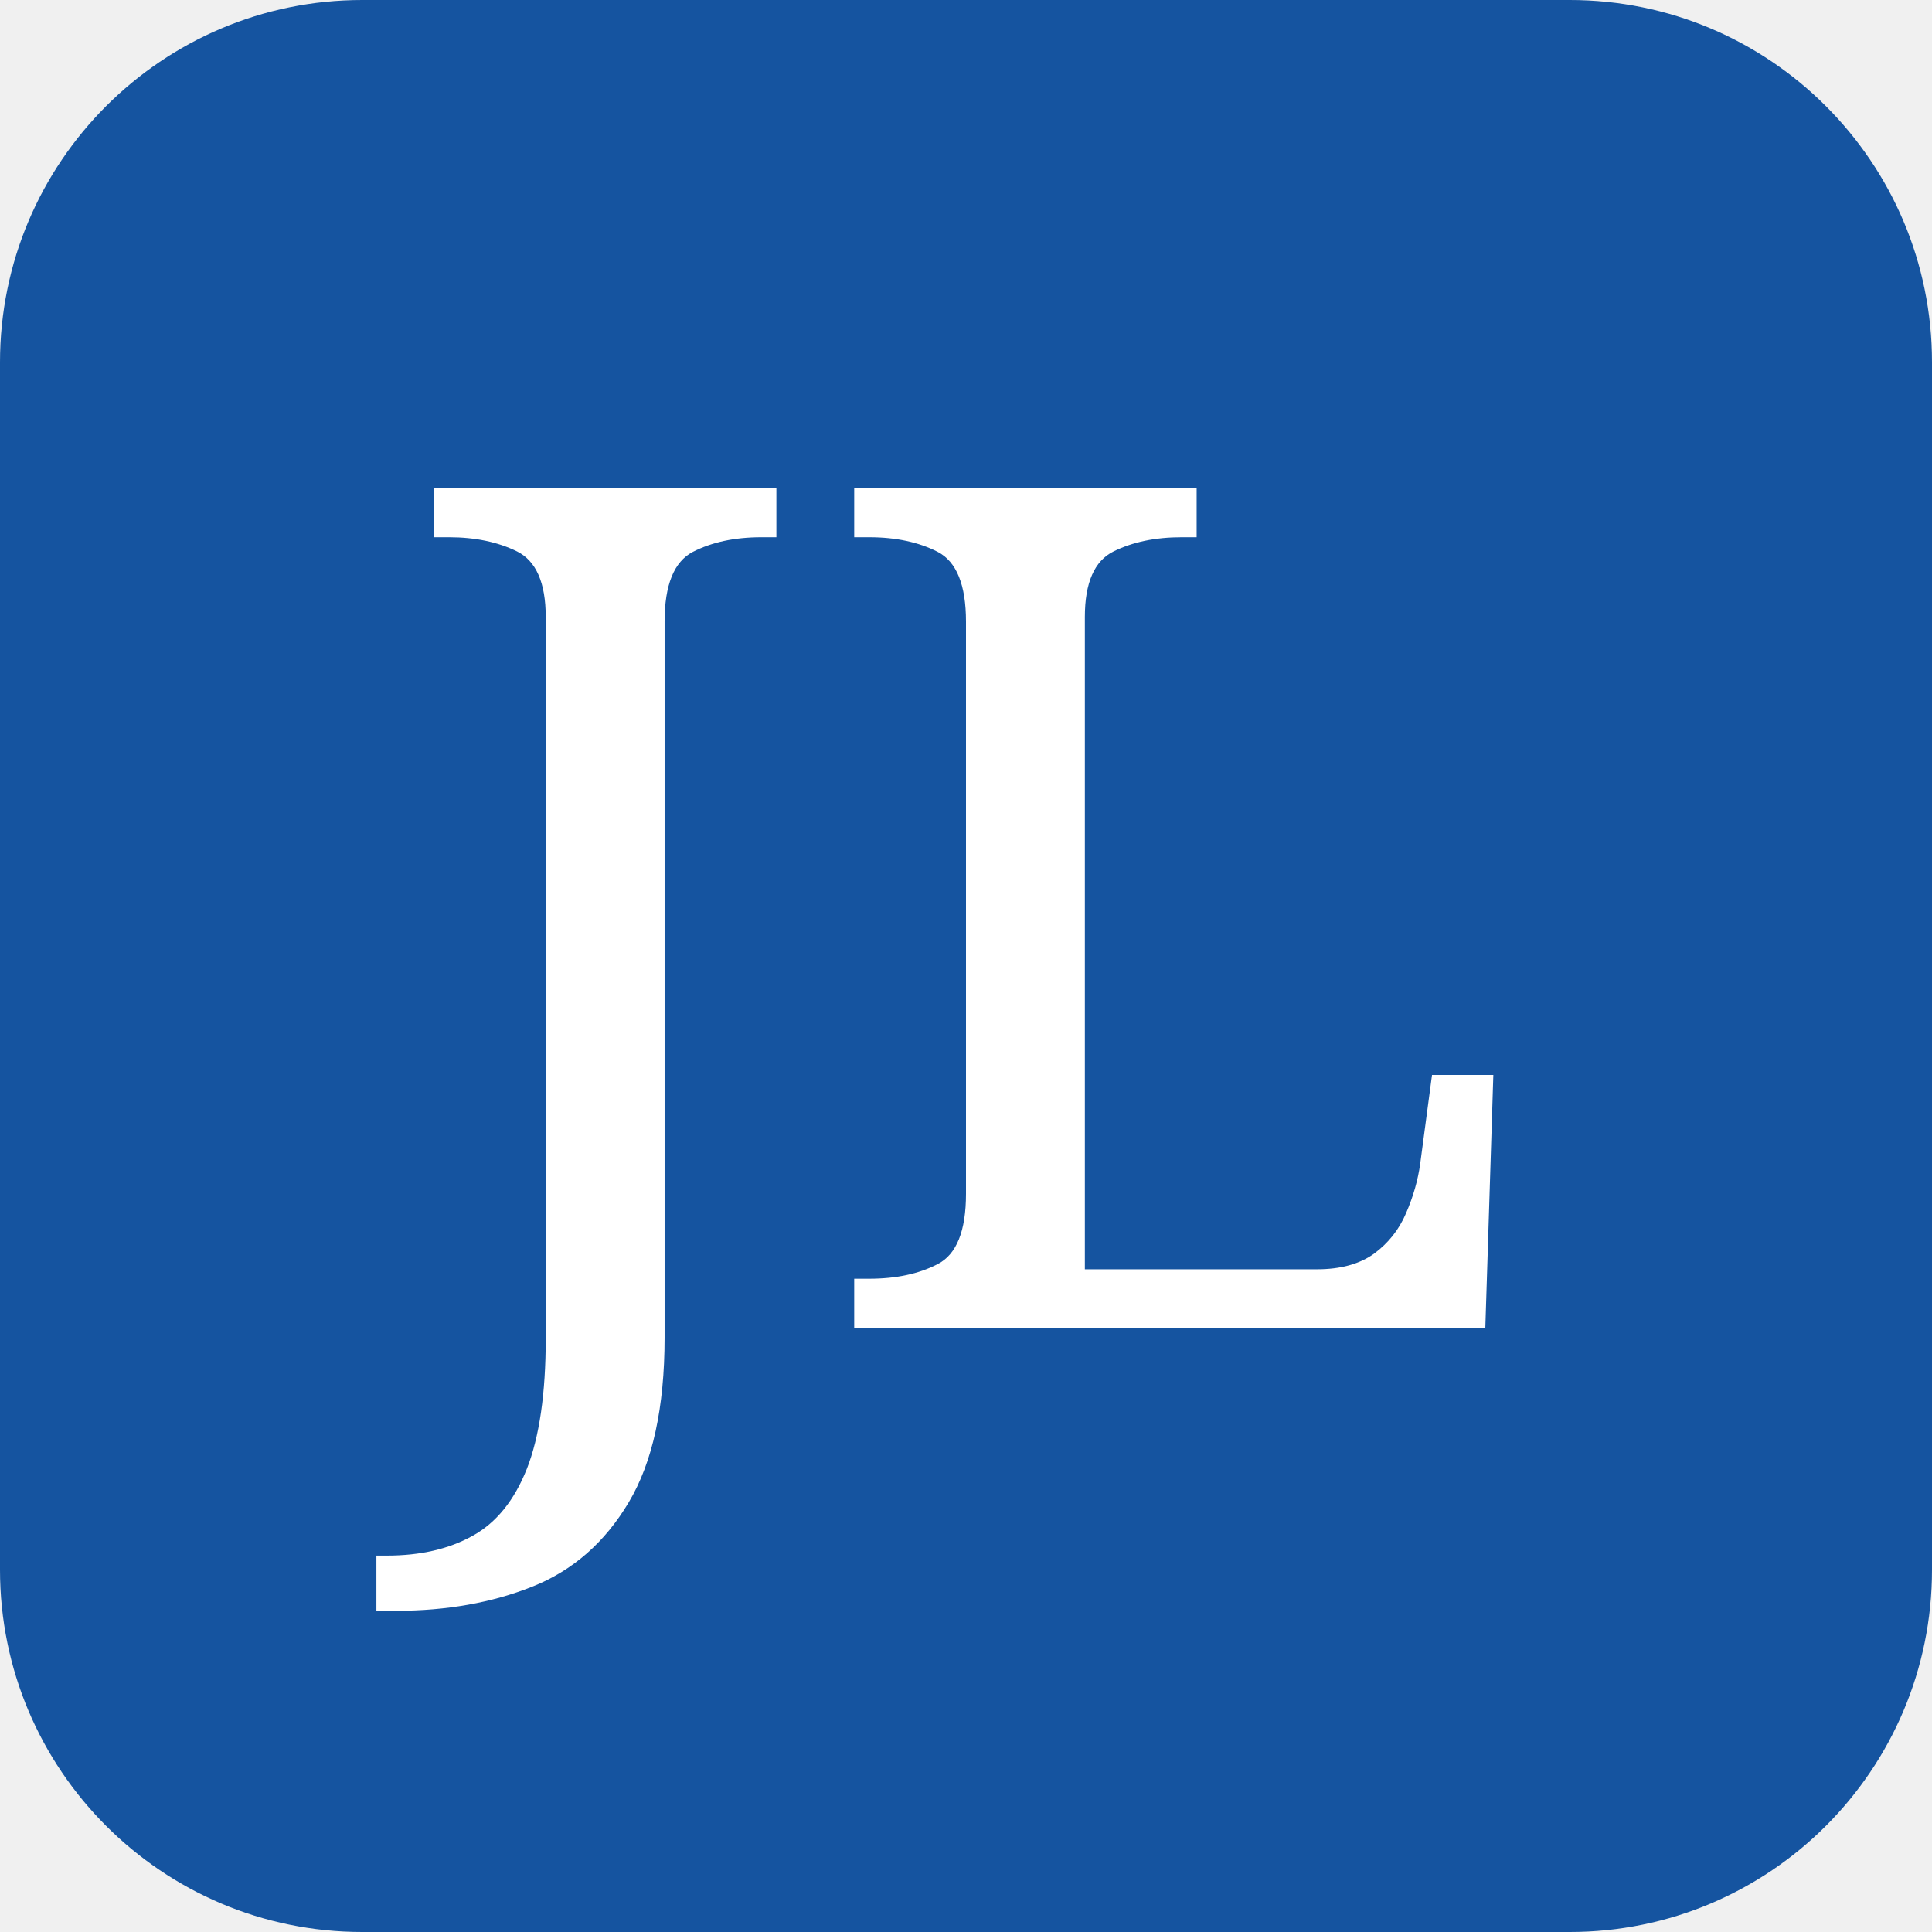
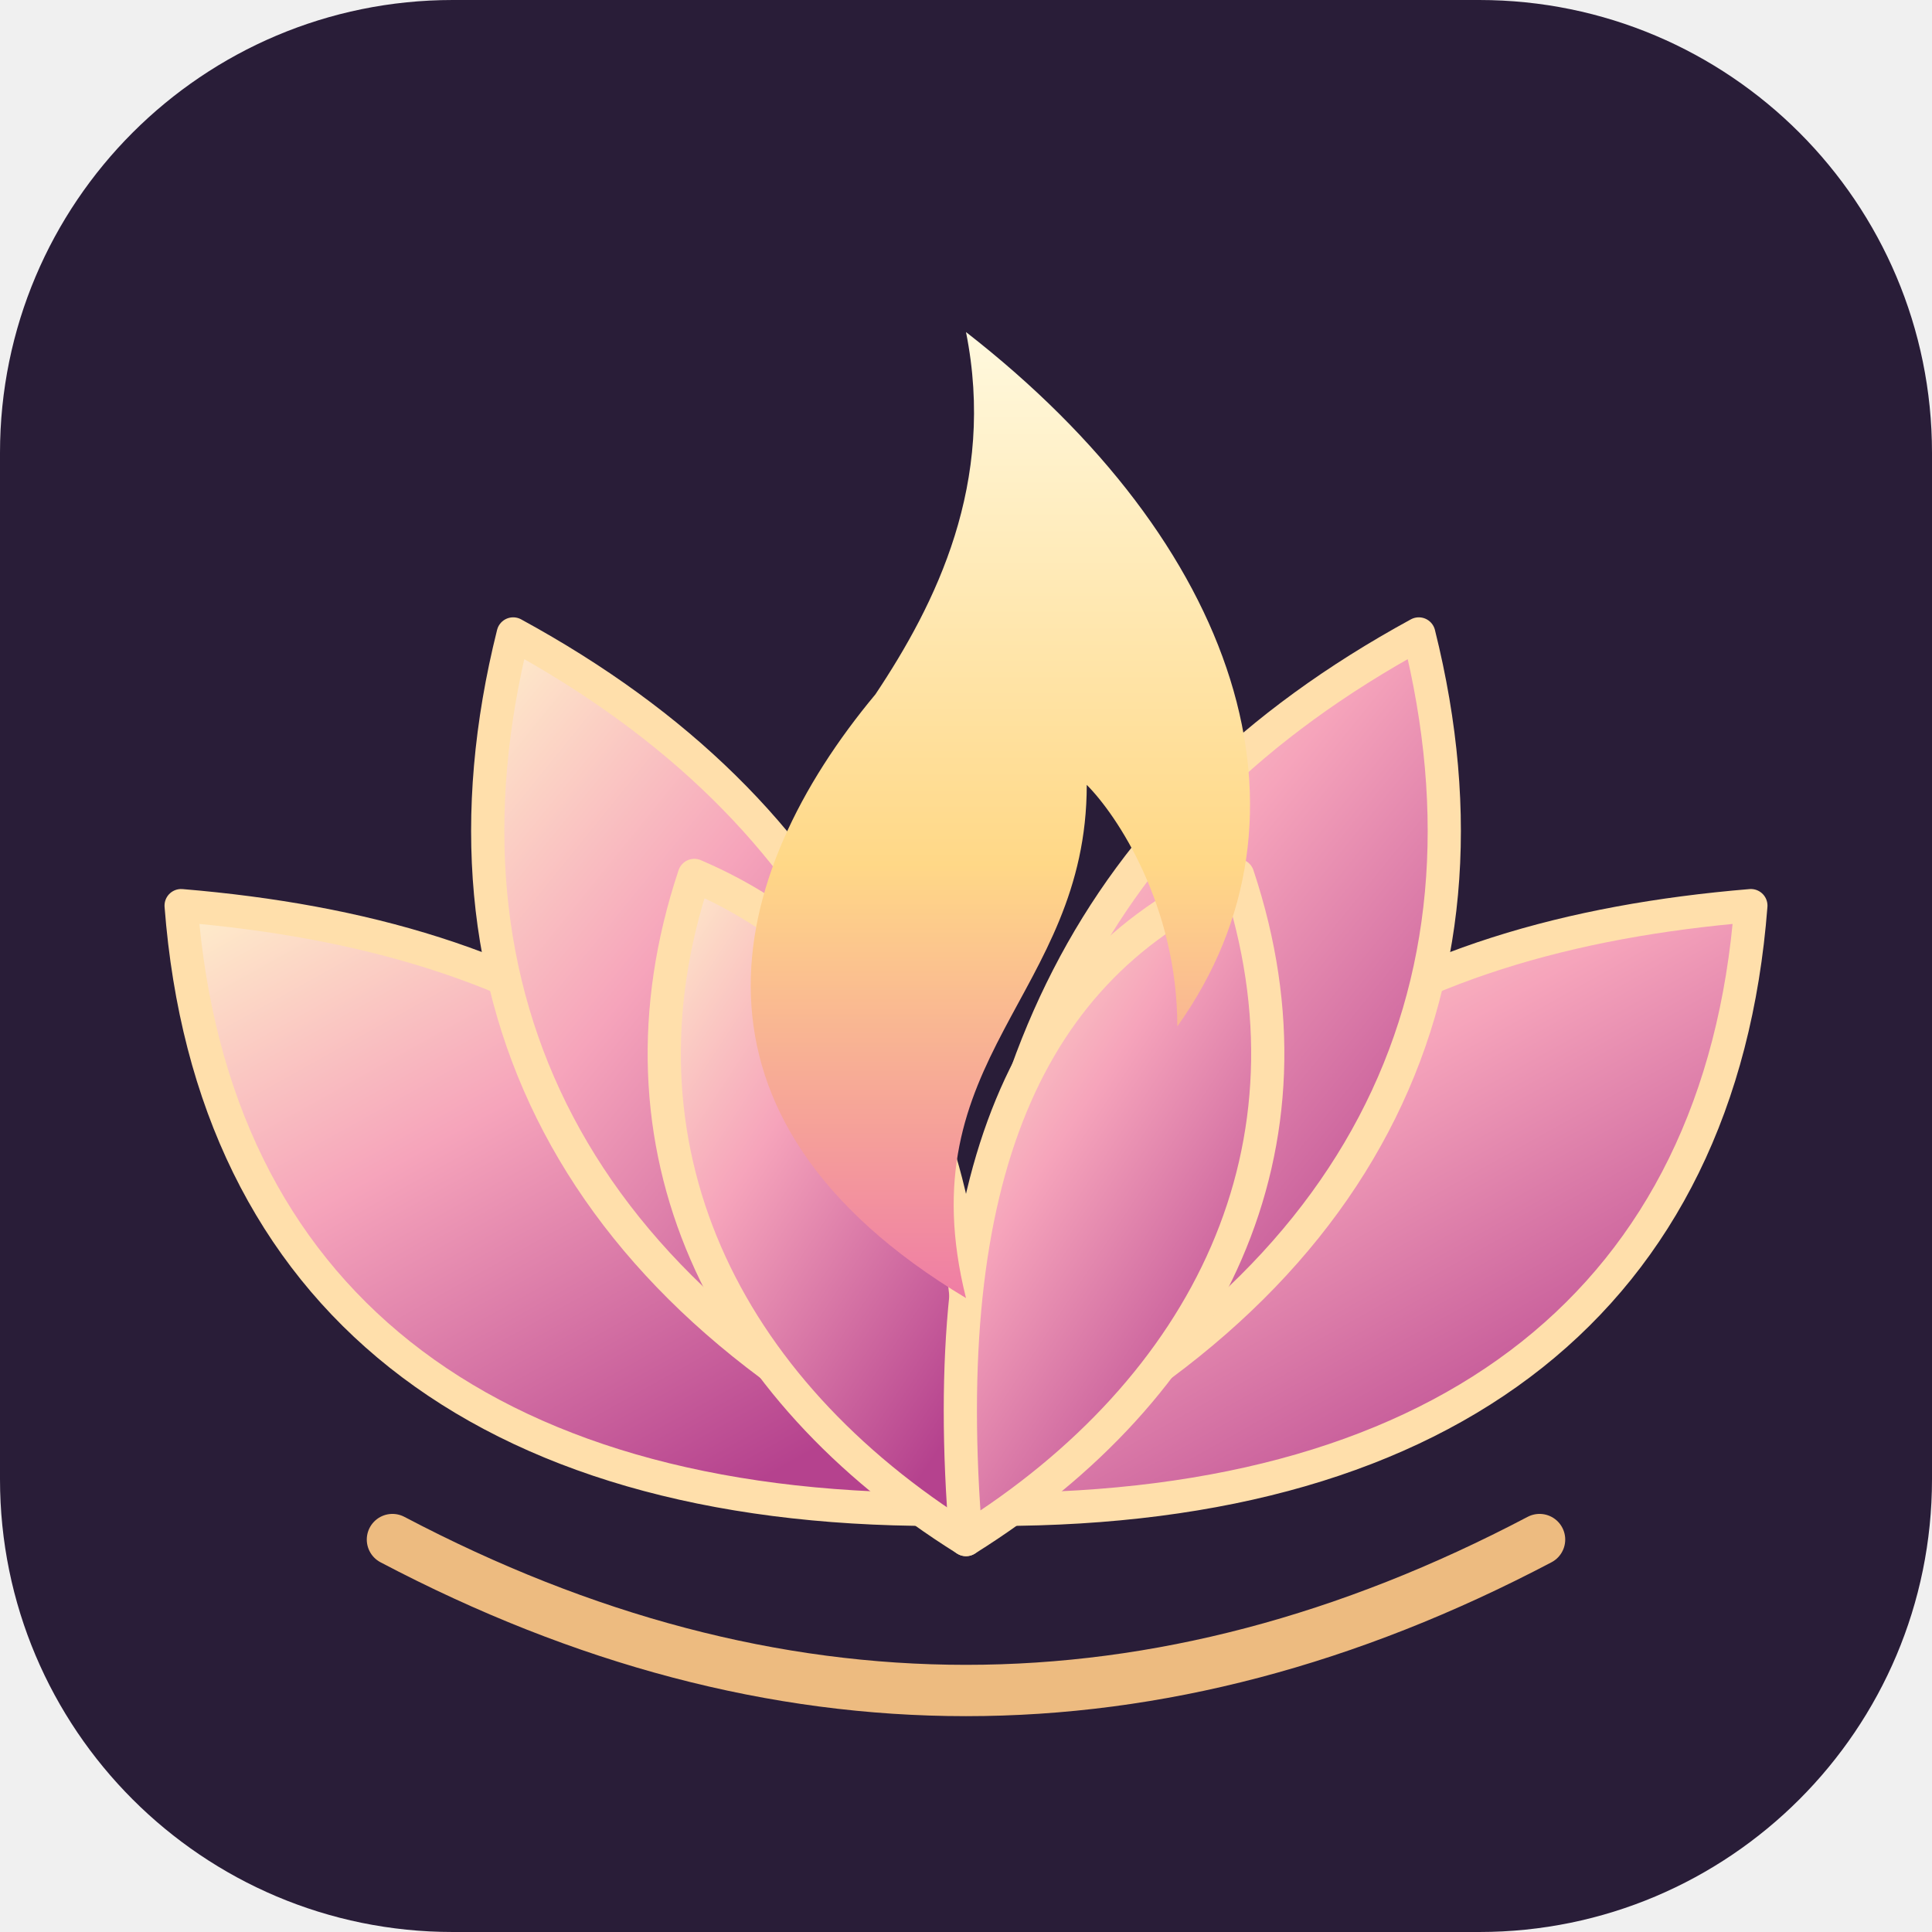
<svg xmlns="http://www.w3.org/2000/svg" viewBox="0 0 64 64">
-   <rect width="64" height="64" rx="12" fill="#1554a0" />
-   <text x="32" y="44" text-anchor="middle" fill="white" font-family="Georgia,serif" font-size="39">JL</text>
+   <defs>
+     <linearGradient id="petal" x1="0" y1="0" x2="0.7" y2="1">
+       <stop stop-color="#fff0cb" />
+       <stop offset=".42" stop-color="#f6a4bb" />
+       <stop offset="1" stop-color="#b5428e" />
+     </linearGradient>
+     <linearGradient id="flame" x1="0" y1="0" x2="0" y2="1">
+       <stop stop-color="#fff9df" />
+       <stop offset=".55" stop-color="#ffd887" />
+       <stop offset="1" stop-color="#ef7ca5" />
+     </linearGradient>
+   </defs>
+   <rect width="64" height="64" rx="15" fill="#291d38" />
+   <g fill="url(#petal)" stroke="#ffdfab" stroke-width="1.1" stroke-linejoin="round">
+     <path d="M31 50C16 50 7 43 6 30c12 1 21 6 25 20Z" />
+     <path d="M33 50c15 0 24-7 25-20-12 1-21 6-25 20Z" />
+     <path d="M32 49C19 43 14 33 17 21c11 6 15 15 15 28Z" />
+     <path d="M32 49c13-6 18-16 15-28-11 6-15 15-15 28Z" />
+     <path d="M32 51c-8-5-12-13-9-22 7 3 10 10 9 22Z" />
+     <path d="M32 51c8-5 12-13 9-22-7 3-10 10-9 22Z" />
+   </g>
+   <path d="M32 43c-10-6-8-14-3-20 2-3 4-7 3-12 9 7 12 16 7 23 0-4-2-7-3-8 0 7-6 9-4 17Z" fill="url(#flame)" />
+   <path d="M13 51q19 10 38 0" fill="none" stroke="#edbb80" stroke-width="1.7" stroke-linecap="round" />
</svg>
